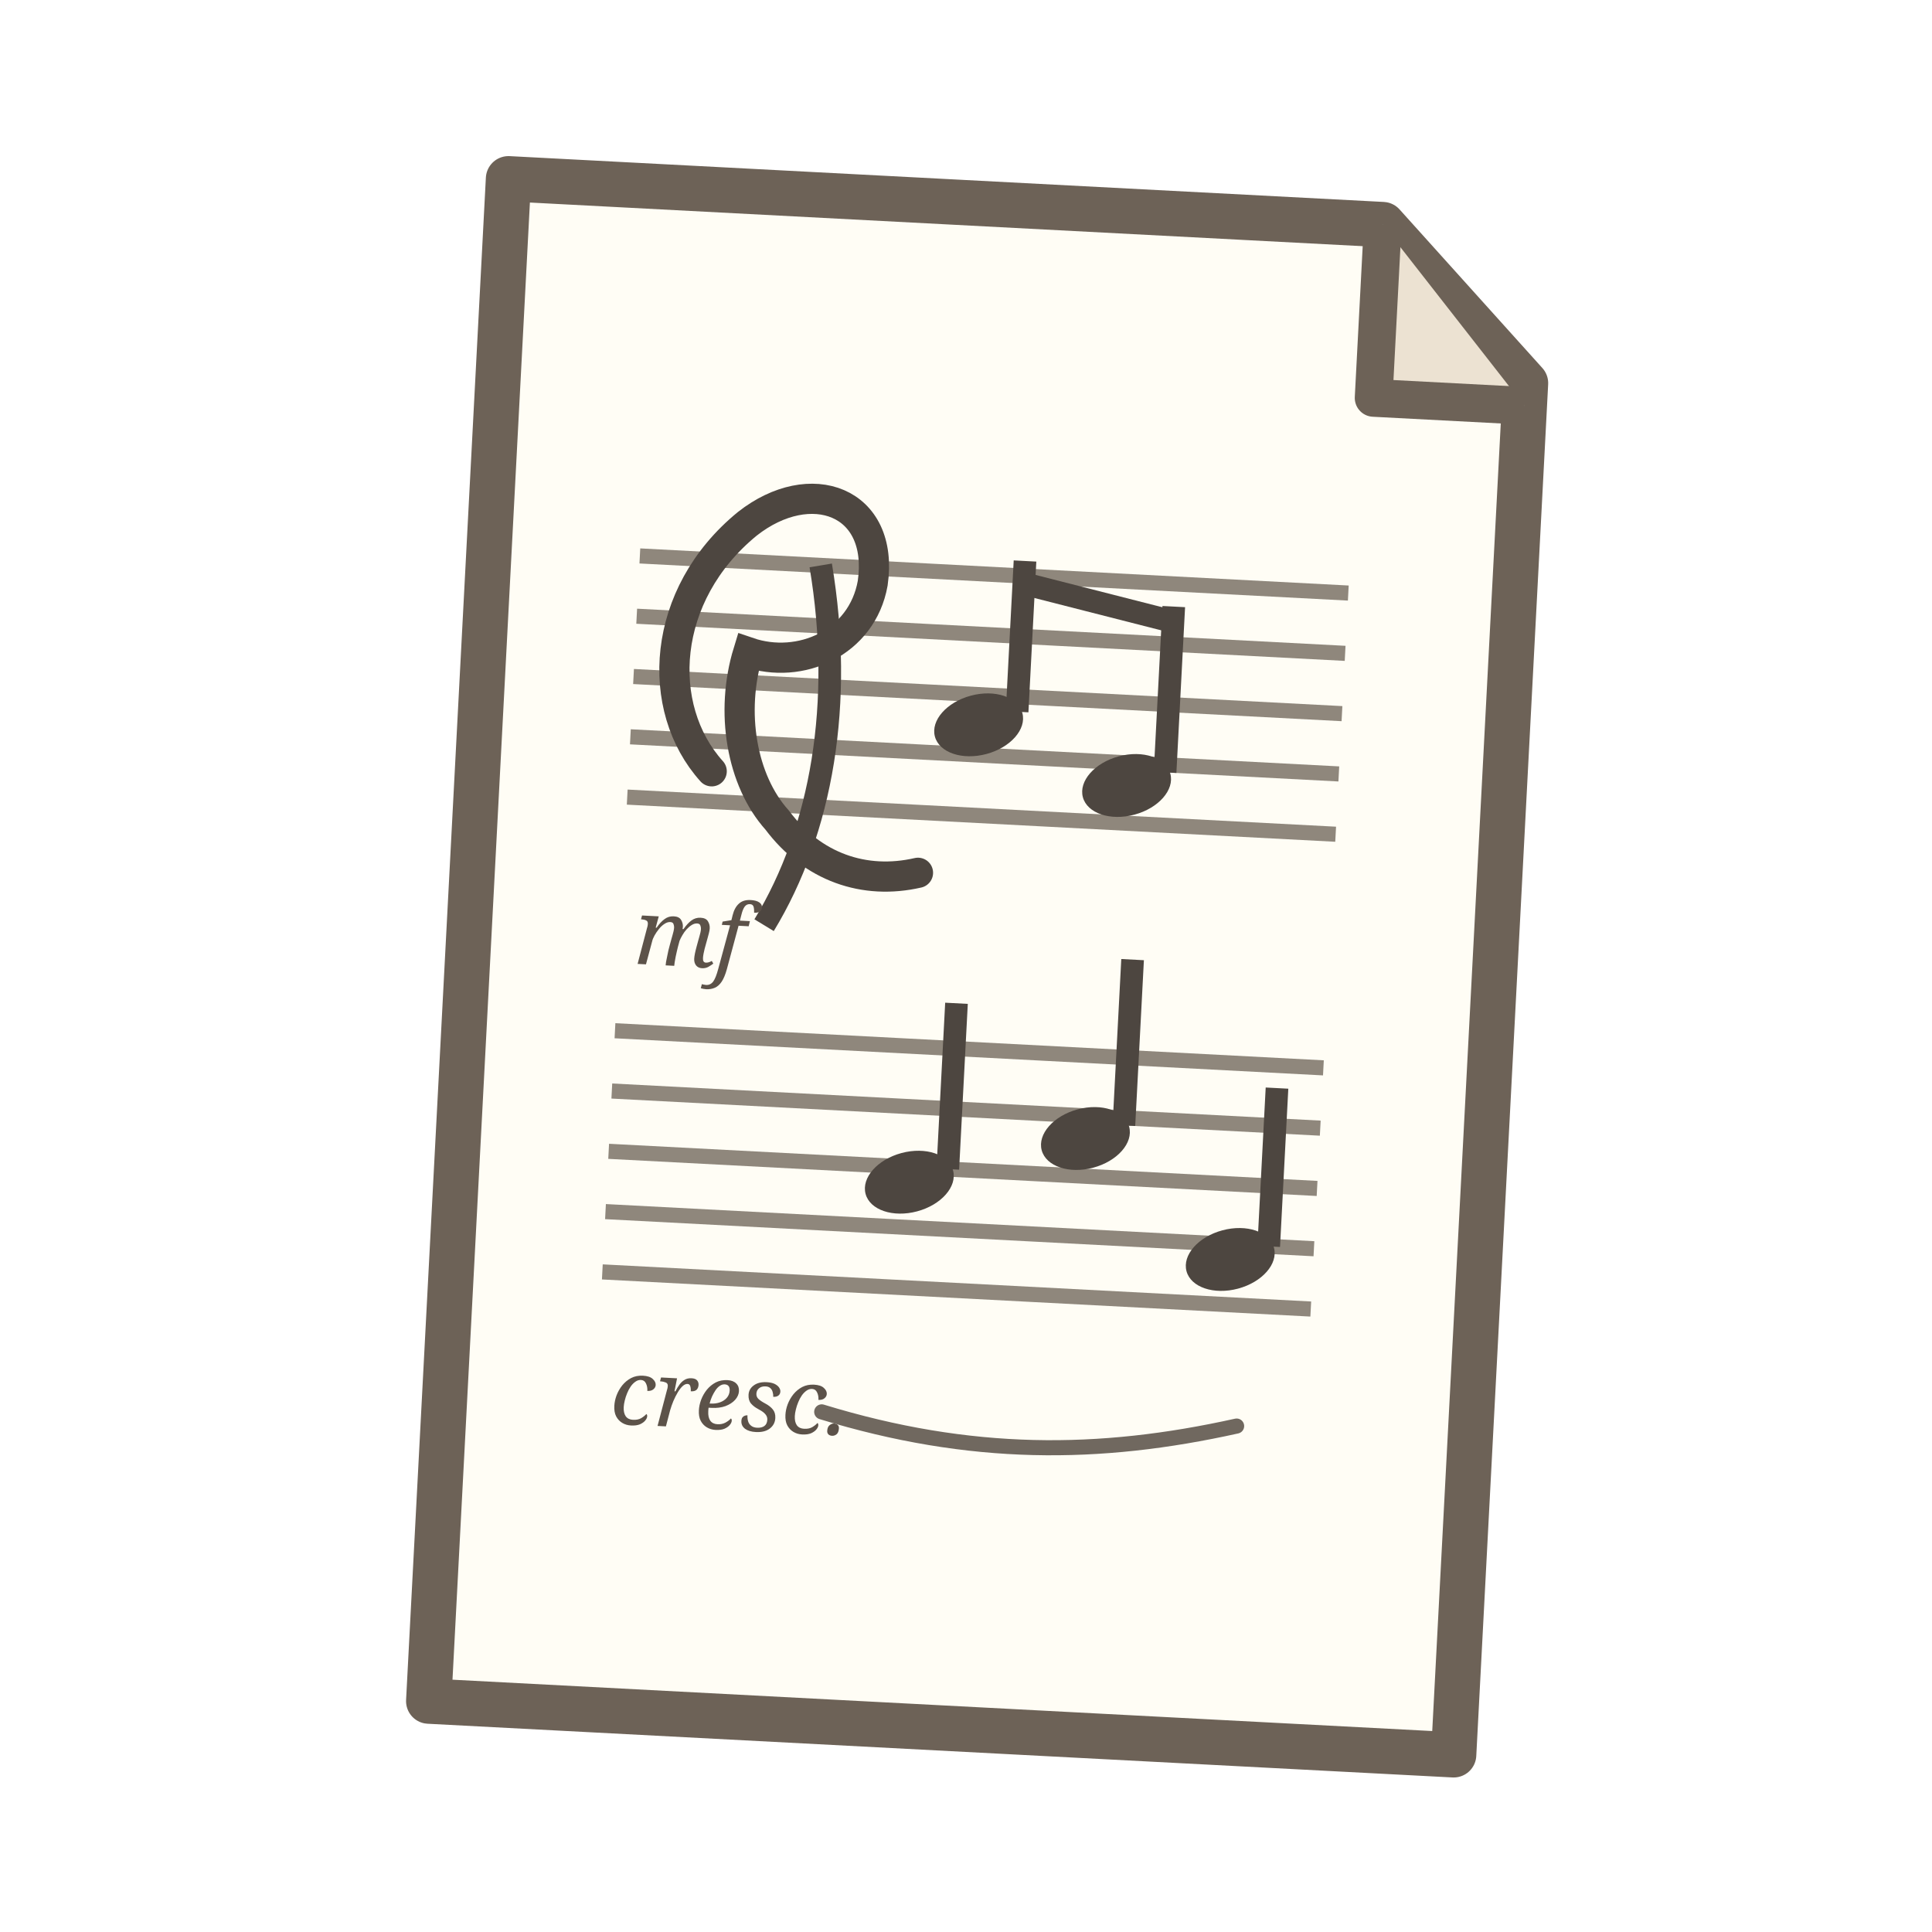
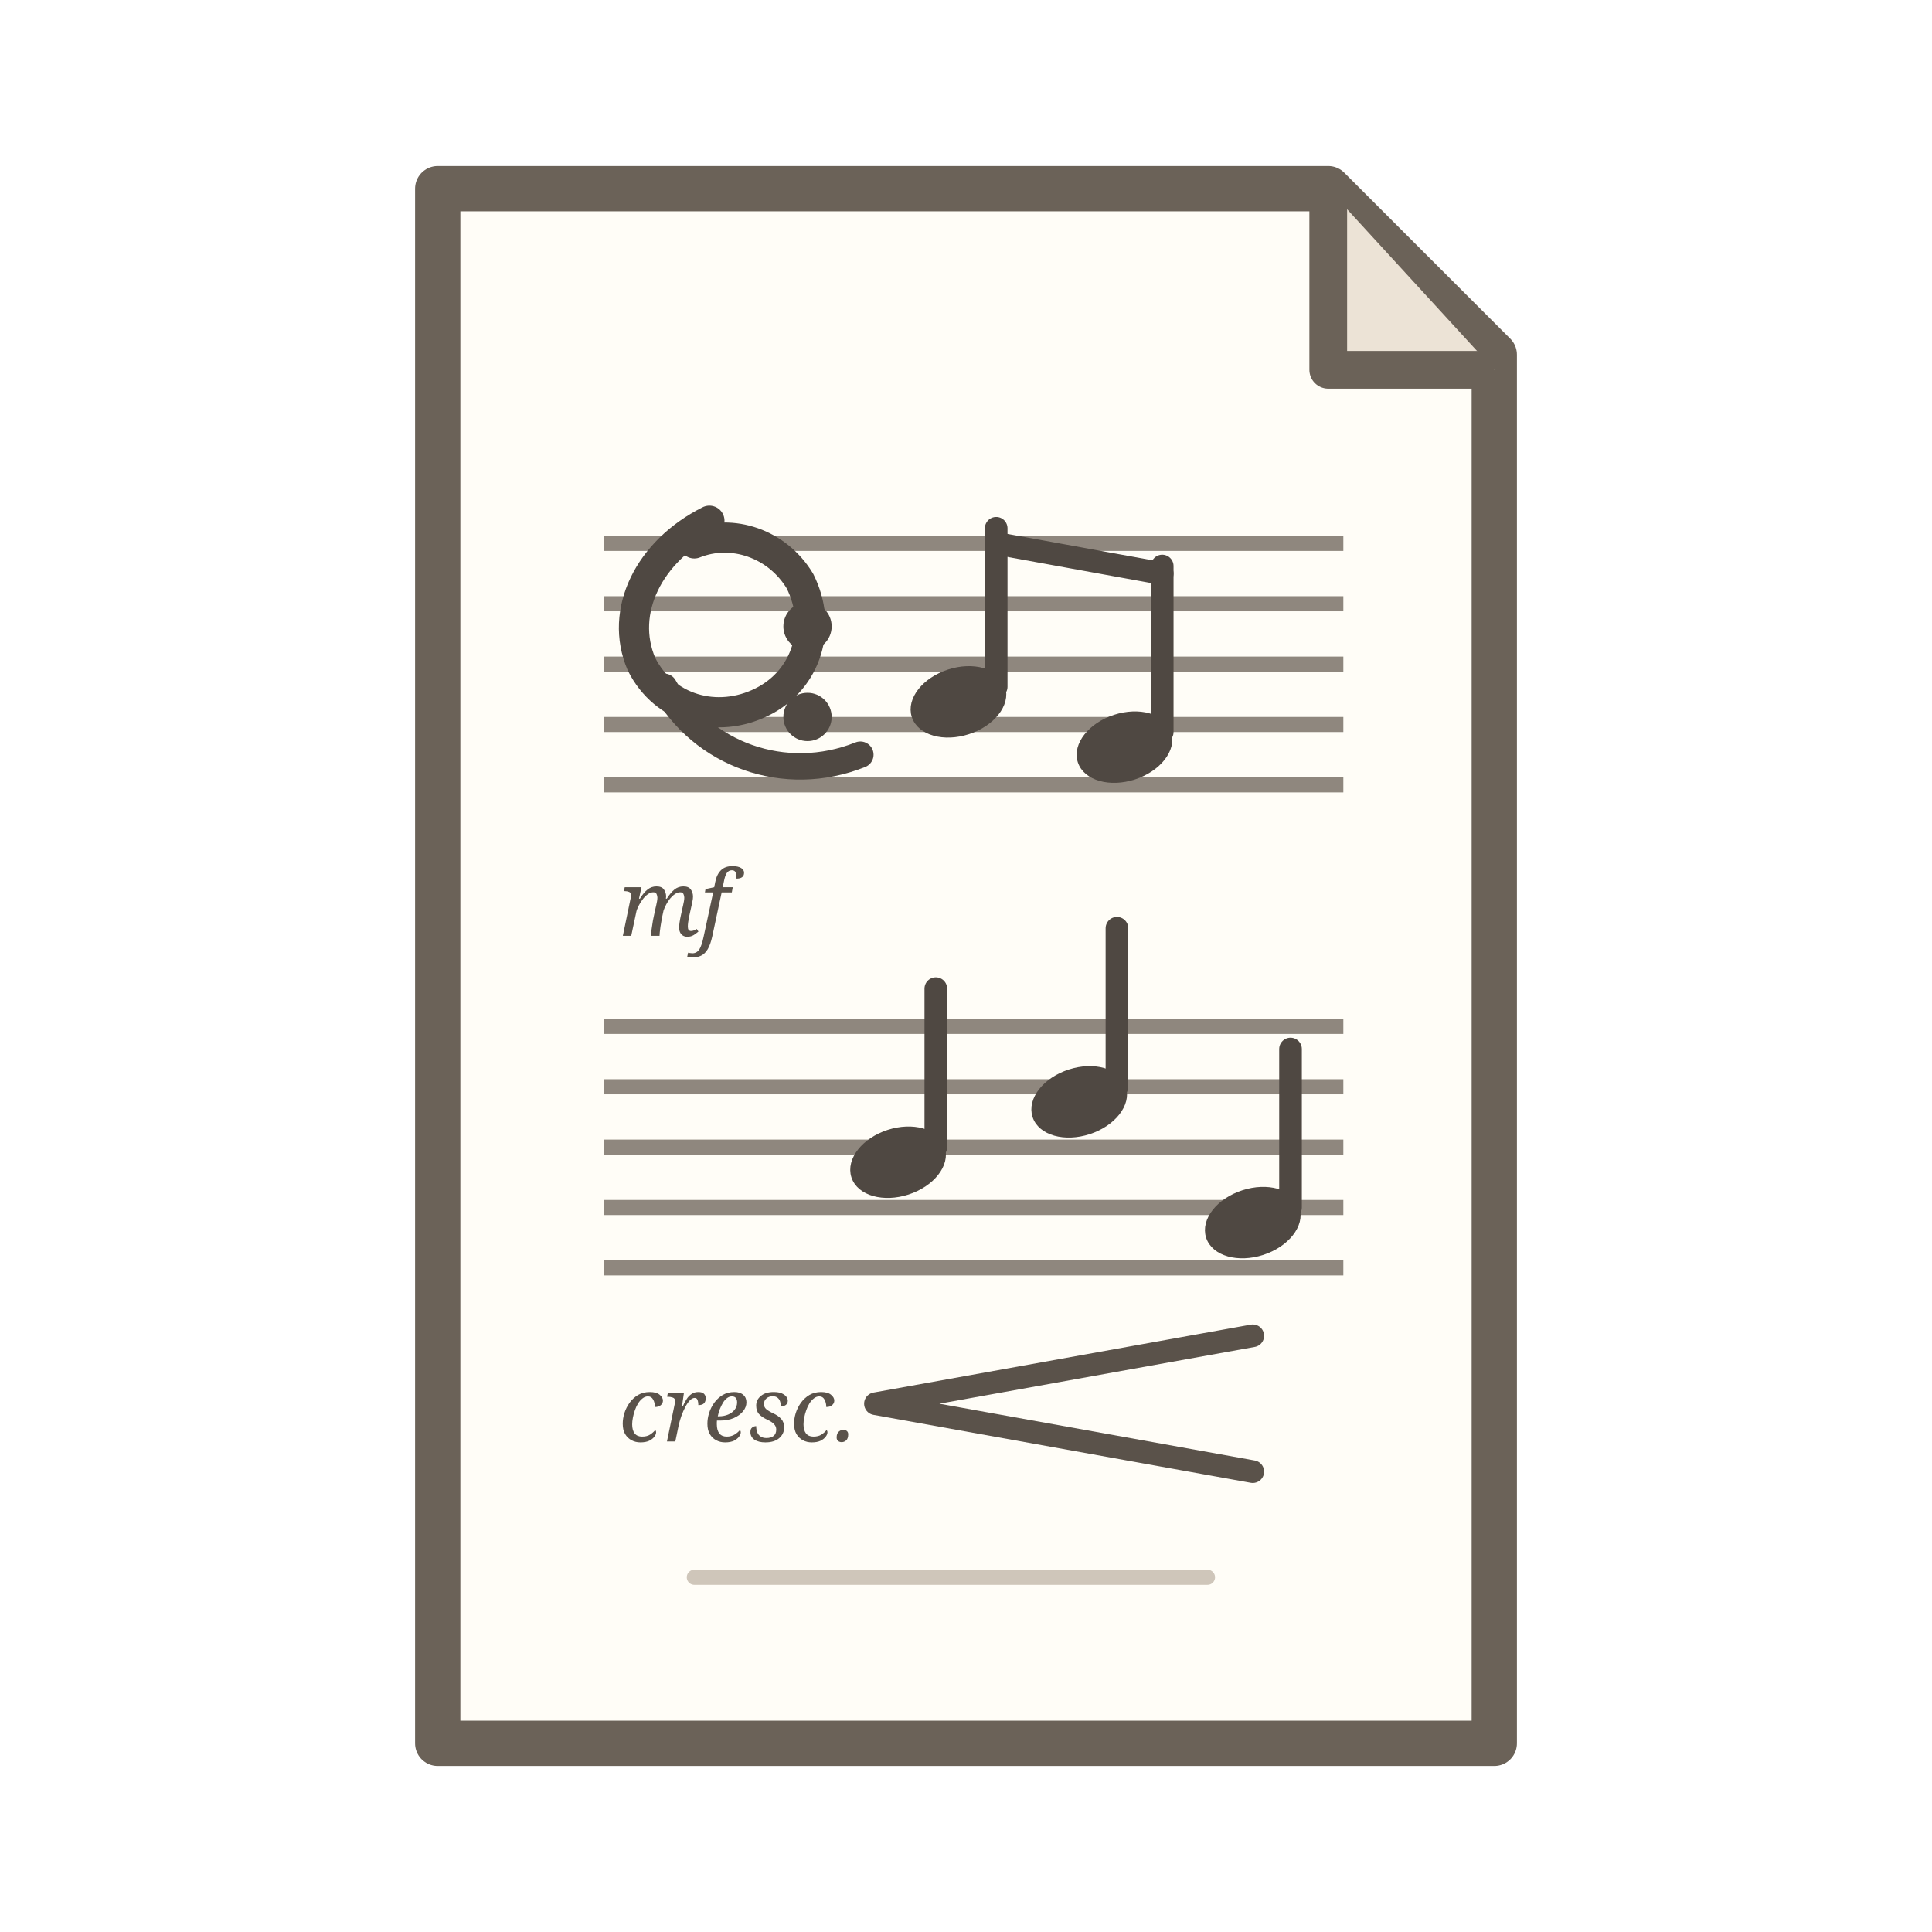
- <svg xmlns="http://www.w3.org/2000/svg" viewBox="0 0 256 256" role="img" aria-label="Sheet music">
-   <g transform="rotate(3 128 128)">
-     <path d="M62 27h116l20 20v182H62z" fill="#fffdf5" stroke="#6d6257" stroke-width="6" stroke-linejoin="round" />
-     <path d="M178 27v23h20" fill="#ece2d2" stroke="#6d6257" stroke-width="5" stroke-linejoin="round" />
-     <g stroke="#8f877c" stroke-width="2">
-       <path d="M82 76h94M82 84h94M82 92h94M82 100h94M82 108h94M82 139h94M82 147h94M82 155h94M82 163h94M82 171h94" />
-     </g>
-     <path d="M93 104c-8-8-8-23 3-33 8-7 18-4 17 7-1 8-9 12-16 10-2 8 0 17 5 22 5 6 12 8 19 6" fill="none" stroke="#4d4640" stroke-width="4" stroke-linecap="round" />
-     <path d="M106 76c4 18 2 35-5 48" fill="none" stroke="#4d4640" stroke-width="3" />
-     <g fill="#4d4640">
-       <ellipse cx="128" cy="96" rx="6" ry="4" transform="rotate(-18 128 96)" />
-       <path d="M133 94v-20" stroke="#4d4640" stroke-width="3" />
-       <ellipse cx="148" cy="103" rx="6" ry="4" transform="rotate(-18 148 103)" />
-       <path d="M153 101V79" stroke="#4d4640" stroke-width="3" />
-       <path d="M133 77l20 4" fill="none" stroke="#4d4640" stroke-width="3" />
-       <ellipse cx="122" cy="157" rx="6" ry="4" transform="rotate(-18 122 157)" />
-       <path d="M127 155v-22" stroke="#4d4640" stroke-width="3" />
-       <ellipse cx="145" cy="150" rx="6" ry="4" transform="rotate(-18 145 150)" />
-       <path d="M150 148v-22" stroke="#4d4640" stroke-width="3" />
-       <ellipse cx="165" cy="165" rx="6" ry="4" transform="rotate(-18 165 165)" />
-       <path d="M170 163v-21" stroke="#4d4640" stroke-width="3" />
-     </g>
-     <text x="84" y="130" font-family="Georgia,serif" font-size="12" font-style="italic" fill="#5c5249">mf</text>
-     <text x="84" y="191" font-family="Georgia,serif" font-size="12" font-style="italic" fill="#5c5249">cresc.</text>
-     <path d="M112 188c20 5 37 4 55-1" fill="none" stroke="#70685f" stroke-width="2" stroke-linecap="round" />
+ <svg xmlns="http://www.w3.org/2000/svg" viewBox="0 0 256 256" role="img" aria-label="Sheet music sticker">
+   <path d="M58 25h118l22 22v184H58z" fill="#fffdf7" stroke="#6b6258" stroke-width="6" stroke-linejoin="round" />
+   <path d="M176 25v24h22" fill="#ece3d6" stroke="#6b6258" stroke-width="5" stroke-linejoin="round" />
+   <g stroke="#8f877e" stroke-width="2">
+     <path d="M80 72h98M80 80h98M80 88h98M80 96h98M80 104h98M80 136h98M80 144h98M80 152h98M80 160h98M80 168h98" />
  </g>
+   <g fill="none" stroke="#4f4842" stroke-linecap="round" stroke-linejoin="round">
+     <path d="M94 69c-8 4-12 12-9 19 3 6 10 8 16 5 6-3 8-10 5-16-3-5-9-7-14-5" stroke-width="4" />
+     <path d="M88 91c5 9 16 13 26 9" stroke-width="3.5" />
+     <circle cx="107" cy="83" r="3.2" fill="#4f4842" stroke="none" />
+     <circle cx="107" cy="95" r="3.2" fill="#4f4842" stroke="none" />
+   </g>
+   <g fill="#4f4842" stroke="#4f4842" stroke-linecap="round">
+     <ellipse cx="127" cy="93" rx="6" ry="4" transform="rotate(-18 127 93)" />
+     <path d="M132 91V70" stroke-width="3" />
+     <ellipse cx="149" cy="99" rx="6" ry="4" transform="rotate(-18 149 99)" />
+     <path d="M154 97V75" stroke-width="3" />
+     <path d="M132 72l22 4" fill="none" stroke-width="3" />
+     <ellipse cx="119" cy="154" rx="6" ry="4" transform="rotate(-18 119 154)" />
+     <path d="M124 152v-21" stroke-width="3" />
+     <ellipse cx="143" cy="146" rx="6" ry="4" transform="rotate(-18 143 146)" />
+     <path d="M148 144v-21" stroke-width="3" />
+     <ellipse cx="166" cy="162" rx="6" ry="4" transform="rotate(-18 166 162)" />
+     <path d="M171 160v-21" stroke-width="3" />
+   </g>
+   <text x="82" y="124" font-family="Georgia,serif" font-size="12" font-style="italic" fill="#5a524a">mf</text>
+   <text x="82" y="191" font-family="Georgia,serif" font-size="12" font-style="italic" fill="#5a524a">cresc.</text>
+   <path d="M116 186l50-9M116 186l50 9" fill="none" stroke="#5a524a" stroke-width="3" stroke-linecap="round" />
+   <path d="M92 209h68" stroke="#cfc6ba" stroke-width="2" stroke-linecap="round" />
</svg>
